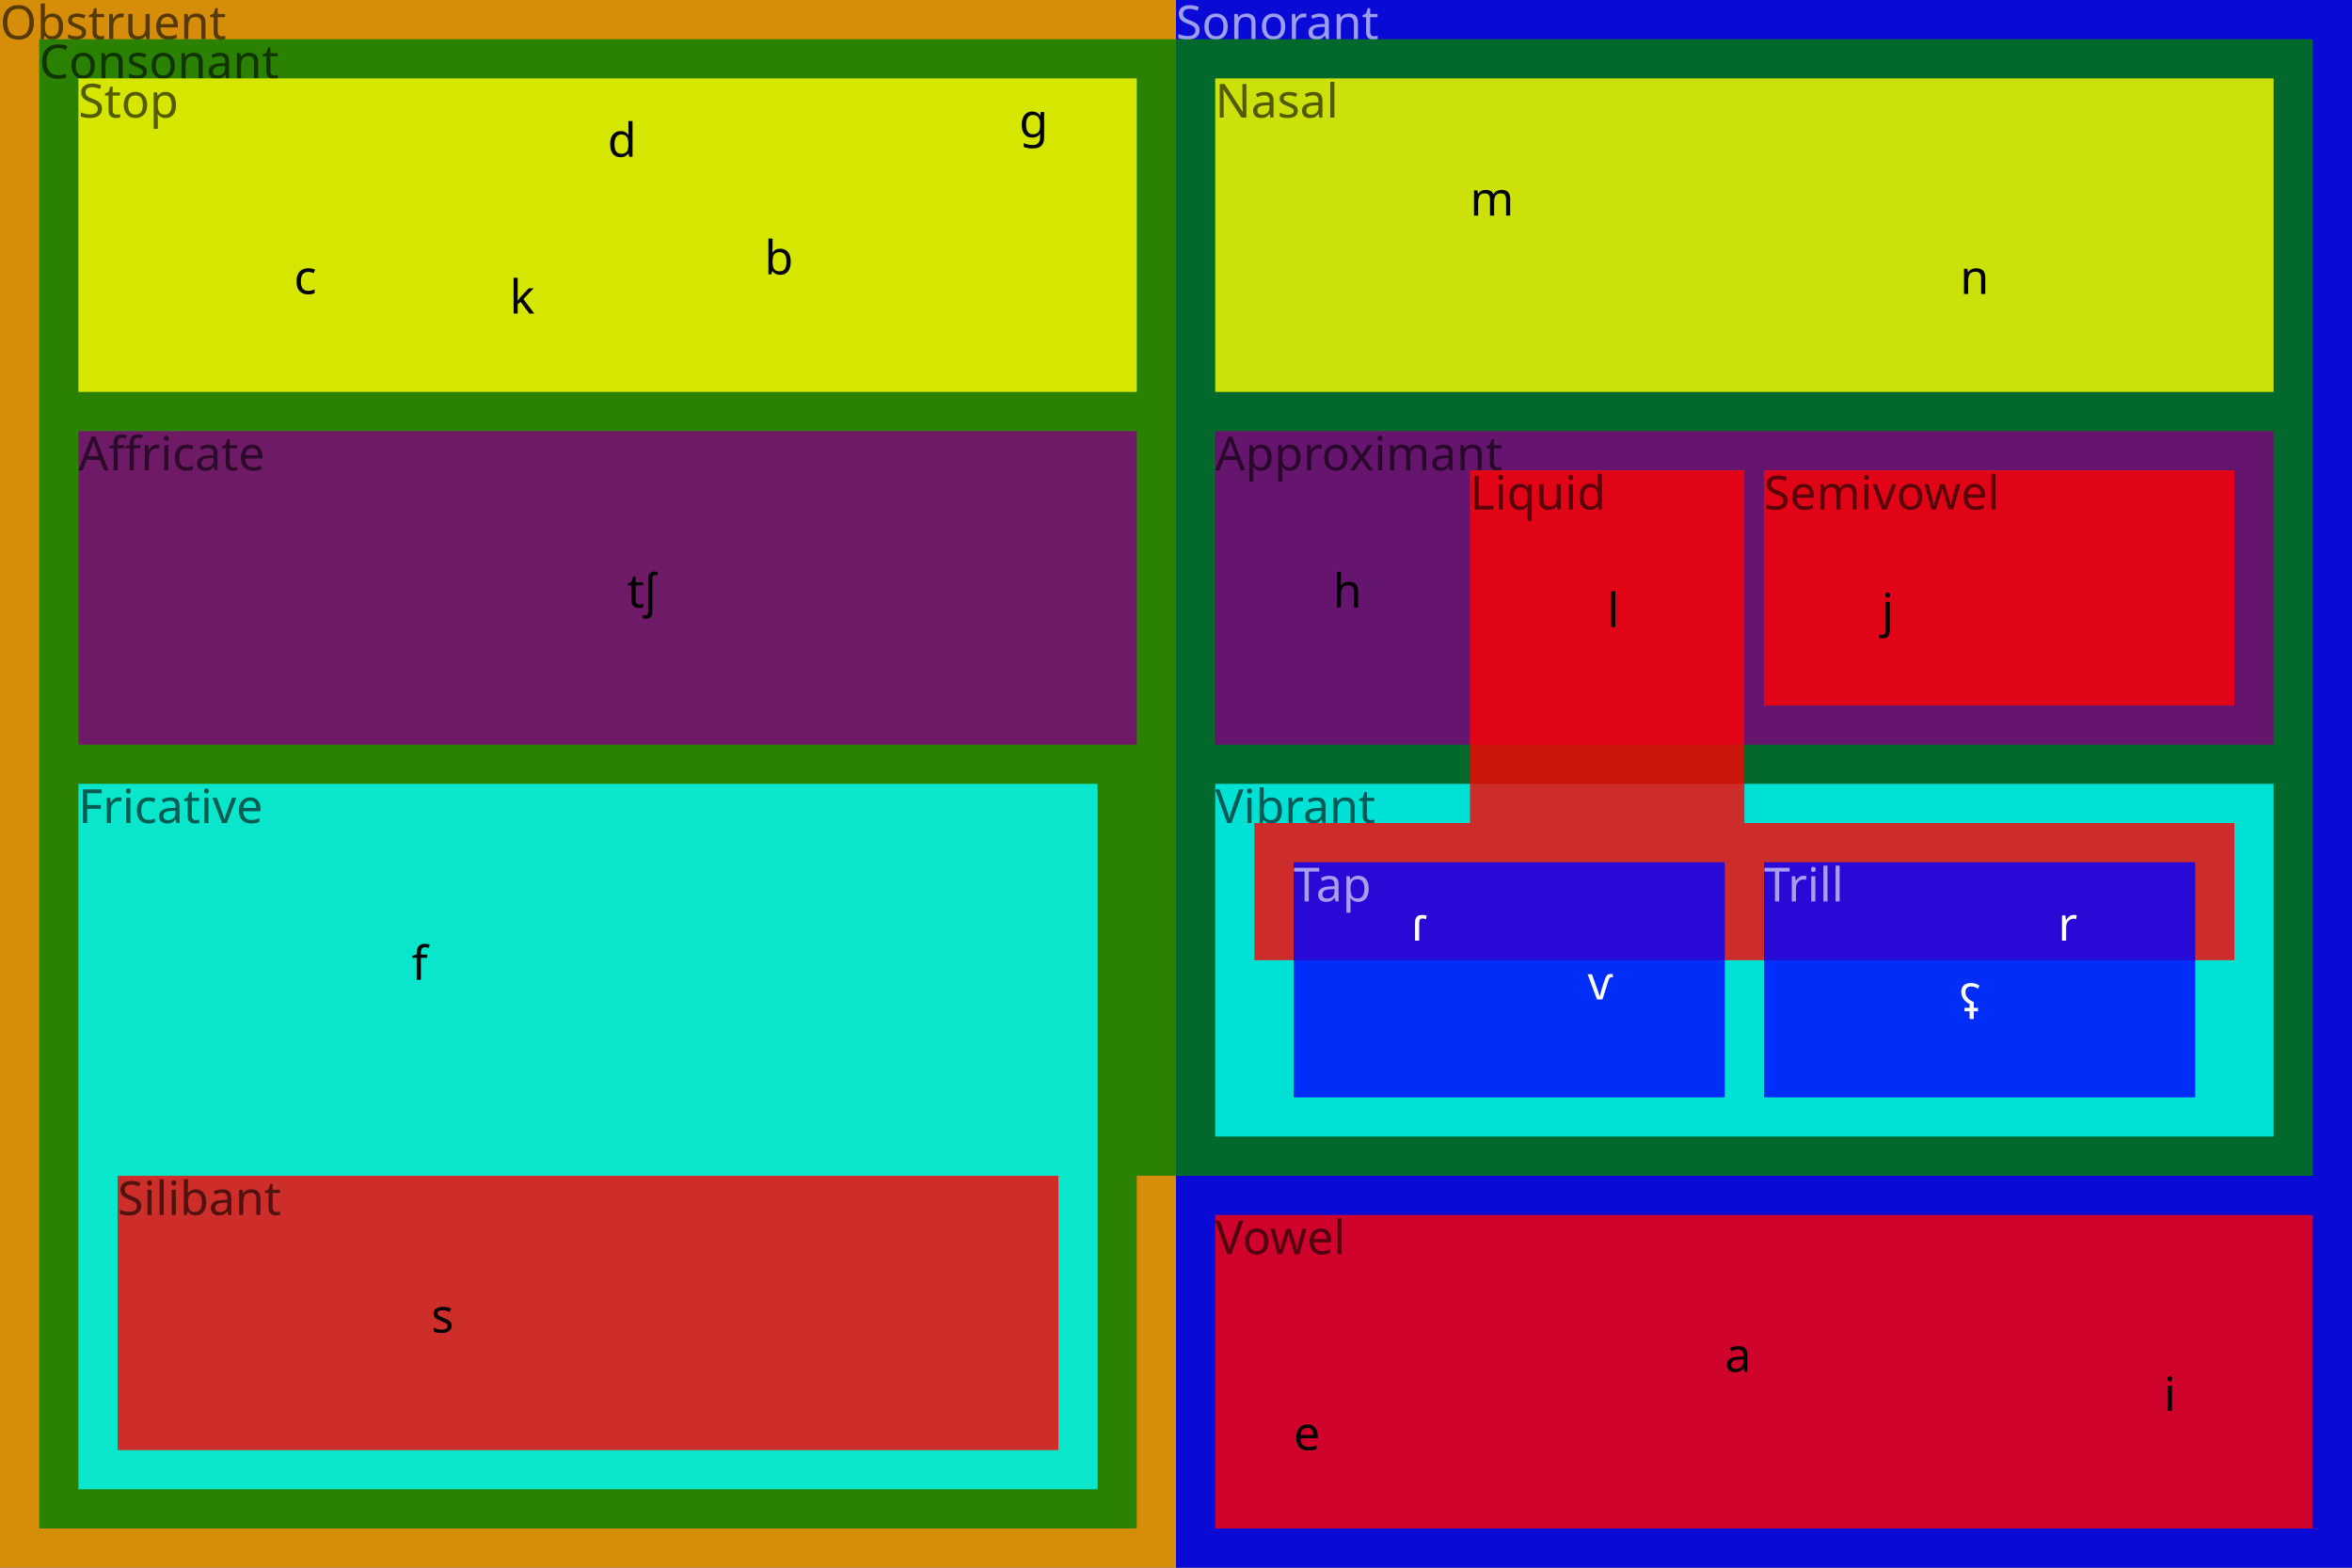
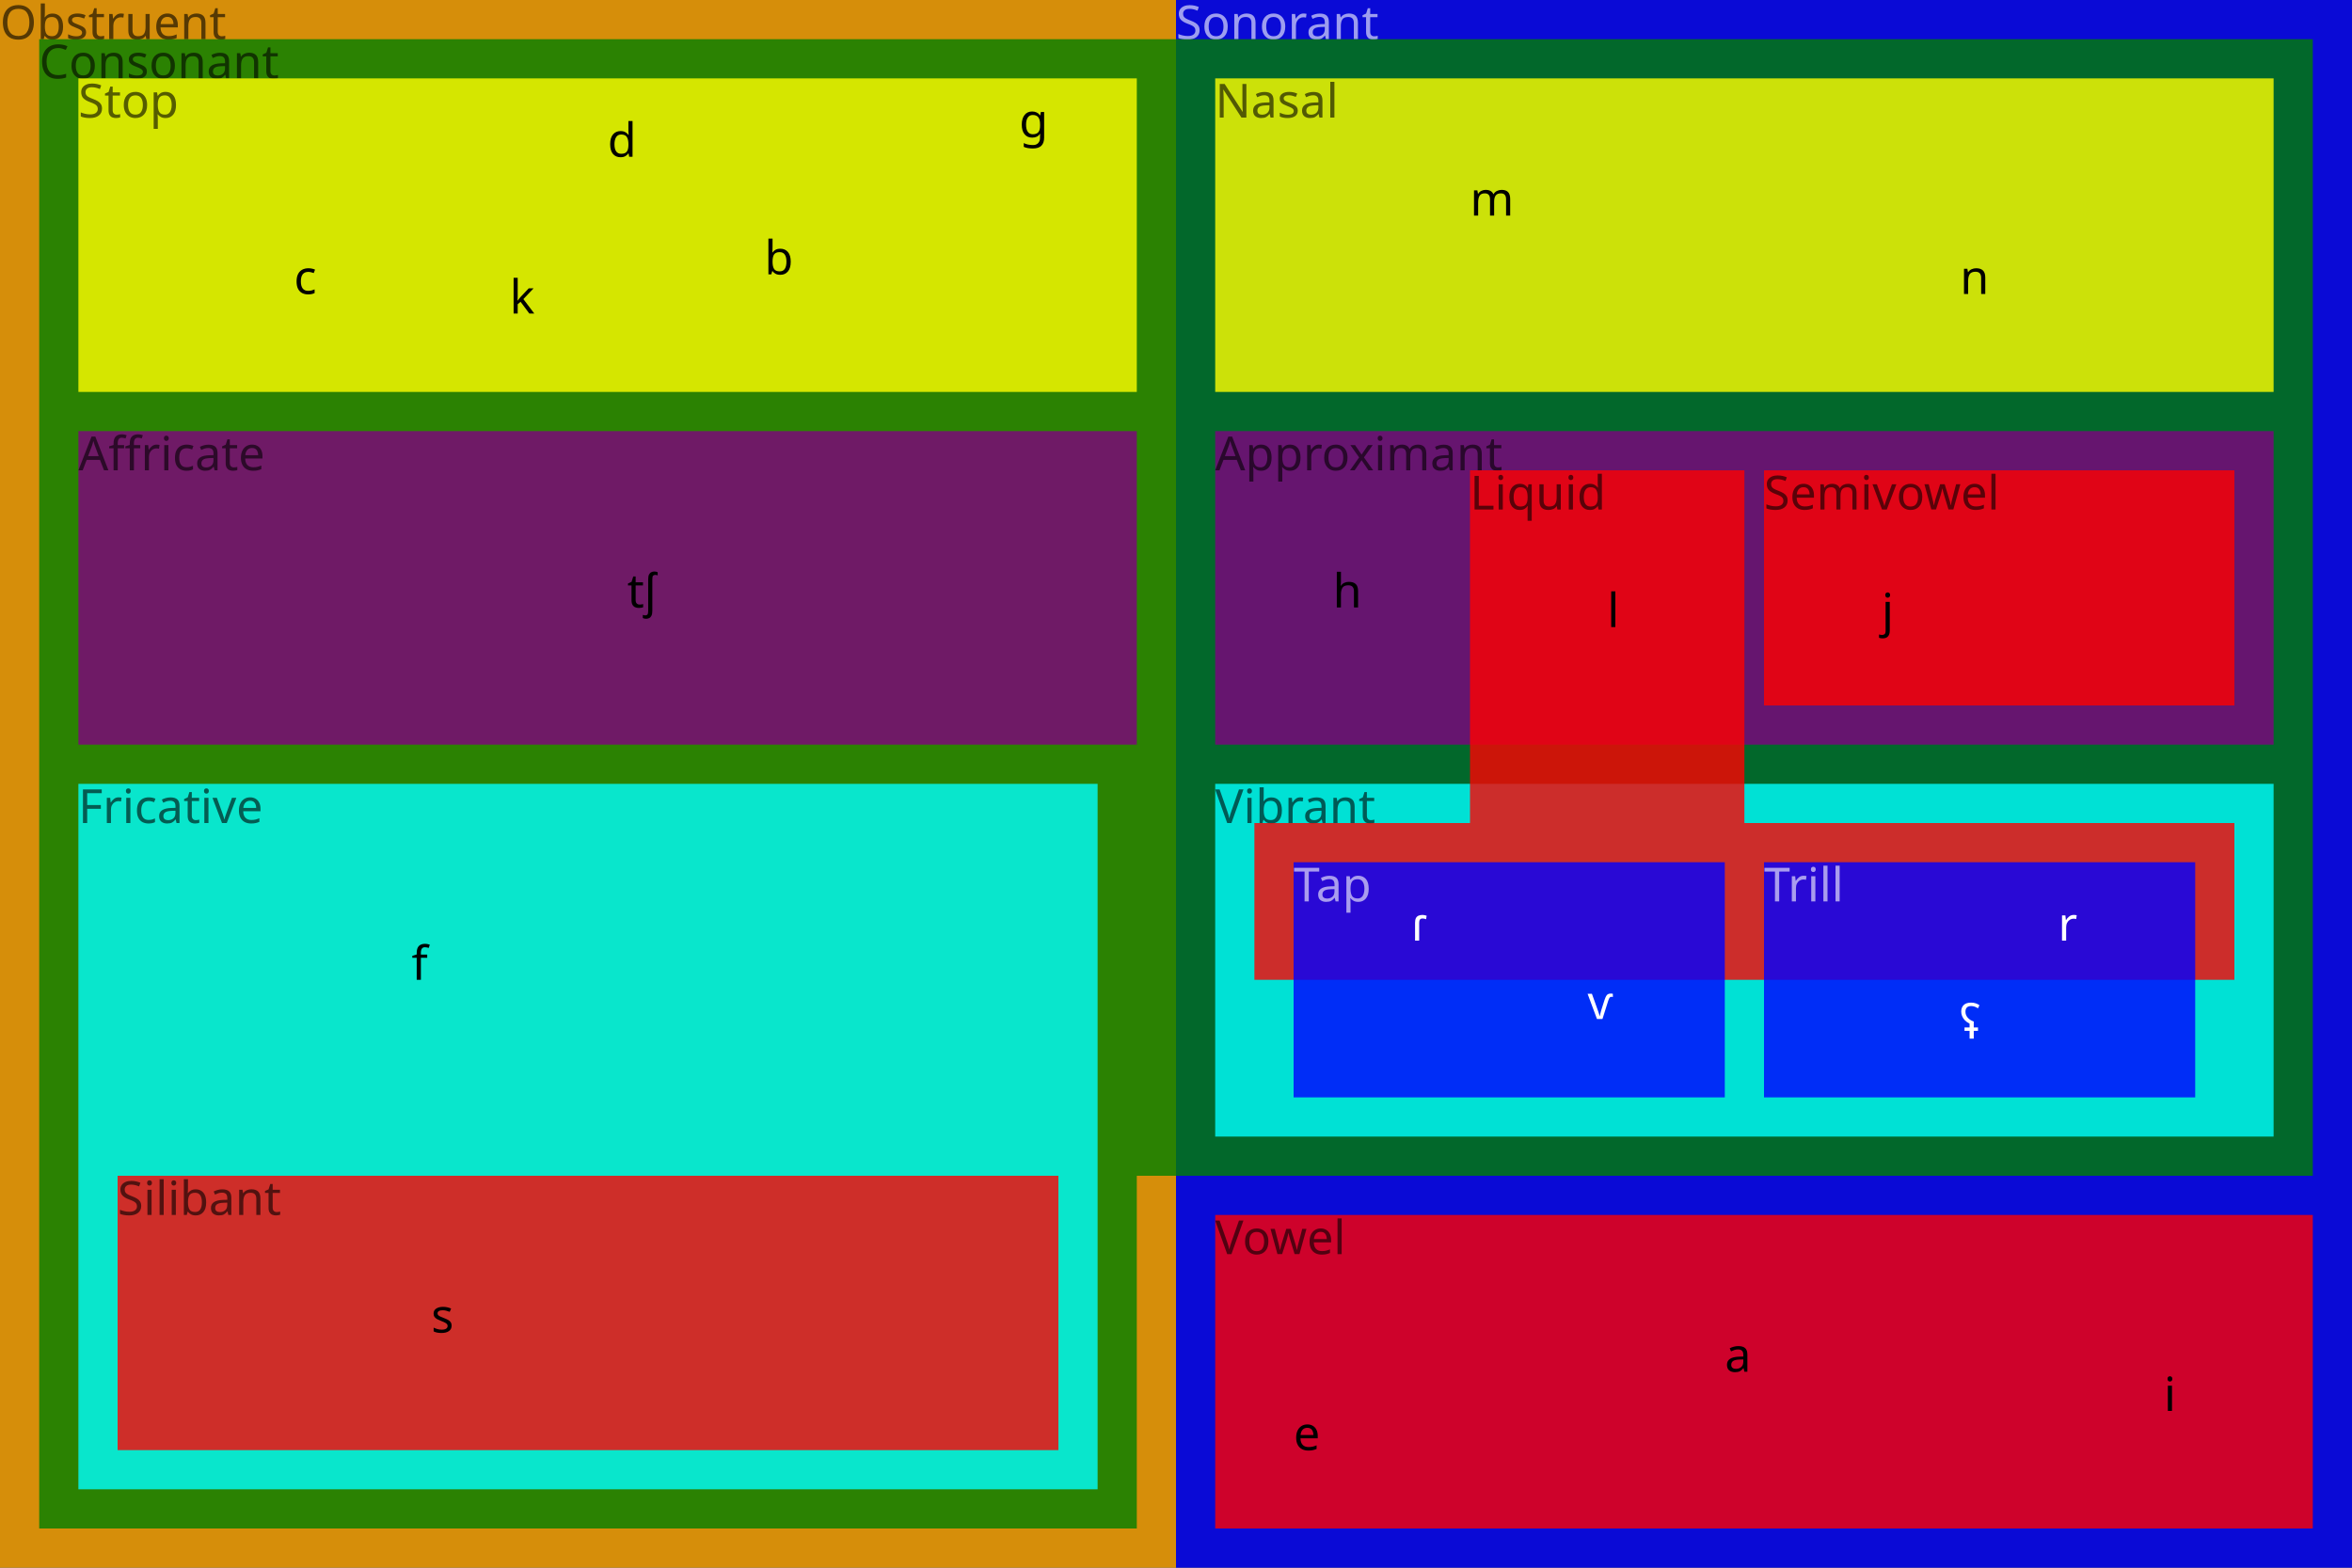
<svg xmlns="http://www.w3.org/2000/svg" width="1200" height="800" version="1.1">
  <style>
		svg{font-family:"Verdana";}
		text{fill:black;font-size:24px;opacity:0.6;}
		rect{opacity:0.8;}
		.light{fill:white!important;}
		.phone text{fill:black;opacity:1;}
	</style>
  <a href="https://en.wikipedia.org/wiki/Phone_(phonetics)">
    <rect x="0" y="0" width="1200" height="800" fill="black" />
  </a>
  <a href="https://en.wikipedia.org/wiki/Obstruent">
    <rect x="0" y="0" width="600" height="800" fill="orange" />
    <text x="0" y="20">Obstruent</text>
  </a>
  <a href="https://en.wikipedia.org/wiki/Sonorant">
    <rect x="600" y="0" width="600" height="800" fill="blue" />
    <text class="light" x="600" y="20">Sonorant</text>
  </a>
  <a href="https://en.wikipedia.org/wiki/Consonant">
    <rect x="20" y="20" width="1160" height="580" fill="green" />
    <rect x="20" y="600" width="560" height="180" fill="green" />
    <text x="20" y="40">Consonant</text>
  </a>
  <a href="https://en.wikipedia.org/wiki/Vowel">
    <rect x="620" y="620" width="560" height="160" fill="red" />
    <text x="620" y="640">Vowel</text>
  </a>
  <a href="https://en.wikipedia.org/wiki/Nasal_consonant">
    <rect x="620" y="40" width="540" height="160" fill="yellow" />
    <text x="620" y="60">Nasal</text>
  </a>
  <a href="https://en.wikipedia.org/wiki/Approximant_consonant">
    <rect x="620" y="220" width="540" height="160" fill="purple" />
    <text x="620" y="240">Approximant</text>
  </a>
  <a href="https://en.wikipedia.org/wiki/Semivowel">
    <rect x="900" y="240" width="240" height="120" fill="red" />
    <text x="900" y="260">Semivowel</text>
  </a>
  <a href="https://en.wikipedia.org/wiki/Vibrant_consonant">
    <rect x="620" y="400" width="540" height="180" fill="cyan" />
    <text x="620" y="420">Vibrant</text>
  </a>
  <a href="https://en.wikipedia.org/wiki/Liquid_consonant">
    <rect x="750" y="240" width="140" height="180" fill="red" />
-     <rect x="640" y="420" width="500" height="70" fill="red" />
+     <rect x="640" y="420" width="500" height="80" fill="red" />
    <text x="750" y="260">Liquid</text>
  </a>
  <a href="https://en.wikipedia.org/wiki/Flap_consonant">
    <rect x="660" y="440" width="220" height="120" fill="blue" />
    <text class="light" x="660" y="460">Tap</text>
  </a>
  <a href="https://en.wikipedia.org/wiki/Trill_consonant">
    <rect x="900" y="440" width="220" height="120" fill="blue" />
    <text class="light" x="900" y="460">Trill</text>
  </a>
  <a href="https://en.wikipedia.org/wiki/Stop_consonant">
    <rect x="40" y="40" width="540" height="160" fill="yellow" />
    <text x="40" y="60">Stop</text>
  </a>
  <a href="https://en.wikipedia.org/wiki/Affricate_consonant">
    <rect x="40" y="220" width="540" height="160" fill="purple" />
    <text x="40" y="240">Affricate</text>
  </a>
  <a href="https://en.wikipedia.org/wiki/Fricative_consonant">
    <rect x="40" y="400" width="520" height="360" fill="cyan" />
    <text x="40" y="420">Fricative</text>
  </a>
  <a href="https://en.wikipedia.org/wiki/Silibant">
    <rect x="60" y="600" width="480" height="140" fill="red" />
    <text x="60" y="620">Silibant</text>
  </a>
  <g class="phone">
    <a href="https://en.wikipedia.org/wiki/Open_front_unrounded_vowel">
      <text x="880" y="700">a</text>
    </a>
    <a href="https://en.wikipedia.org/wiki/Voiced_bilabial_stop">
      <text x="390" y="140">b</text>
    </a>
    <a href="https://en.wikipedia.org/wiki/Voiceless_palatal_stop">
      <text x="150" y="150">c</text>
    </a>
    <a href="https://en.wikipedia.org/wiki/Voiced_alveolar_stop">
      <text x="310" y="80">d</text>
    </a>
    <a href="https://en.wikipedia.org/wiki/Close-mid_front_unrounded_vowel">
      <text x="660" y="740">e</text>
    </a>
    <a href="https://en.wikipedia.org/wiki/Voiceless_labiodental_fricative">
      <text x="210" y="500">f</text>
    </a>
    <a href="https://en.wikipedia.org/wiki/Voiced_velar_stop">
      <text x="520" y="70">g</text>
    </a>
    <a href="https://en.wikipedia.org/wiki/Voiceless_glottal_fricative">
      <text x="680" y="310">h</text>
    </a>
    <a href="https://en.wikipedia.org/wiki/Close_front_unrounded_vowel">
      <text x="1104" y="720">i</text>
    </a>
    <a href="https://en.wikipedia.org/wiki/Palatal_approximant">
      <text x="960" y="320">j</text>
    </a>
    <a href="https://en.wikipedia.org/wiki/Voiceless_velar_stop">
      <text x="260" y="160">k</text>
    </a>
    <a href="https://en.wikipedia.org/wiki/Alveolar_lateral_approximant">
      <text x="820" y="320">l</text>
    </a>
    <a href="https://en.wikipedia.org/wiki/Bilabial_nasal">
      <text x="750" y="110">m</text>
    </a>
    <a href="https://en.wikipedia.org/wiki/Alveolar_nasal">
      <text x="1000" y="150">n</text>
    </a>
    <a href="https://en.wikipedia.org/wiki/Alveolar_trill">
      <text class="light" x="1050" y="480">r</text>
    </a>
    <a href="https://en.wikipedia.org/wiki/Alveolar_flap">
      <text class="light" x="720" y="480">ɾ</text>
    </a>
    <a href="https://en.wikipedia.org/wiki/Voiceless_alveolar_sibilant">
      <text x="220" y="680">s</text>
    </a>
    <a href="https://en.wikipedia.org/wiki/Voiceless_palato-alveolar_affricate">
      <text x="320" y="310">tʃ</text>
    </a>
    <a href="https://en.wikipedia.org/wiki/Labiodental_flap">
-       <text class="light" x="810" y="510">ⱱ</text>
+       <text class="light" x="810" y="520">ⱱ</text>
    </a>
    <a href="https://en.wikipedia.org/wiki/Voiced_epiglottal_trill">
-       <text class="light" x="1000" y="520">ʢ</text>
+       <text class="light" x="1000" y="530">ʢ</text>
    </a>
  </g>
</svg>
